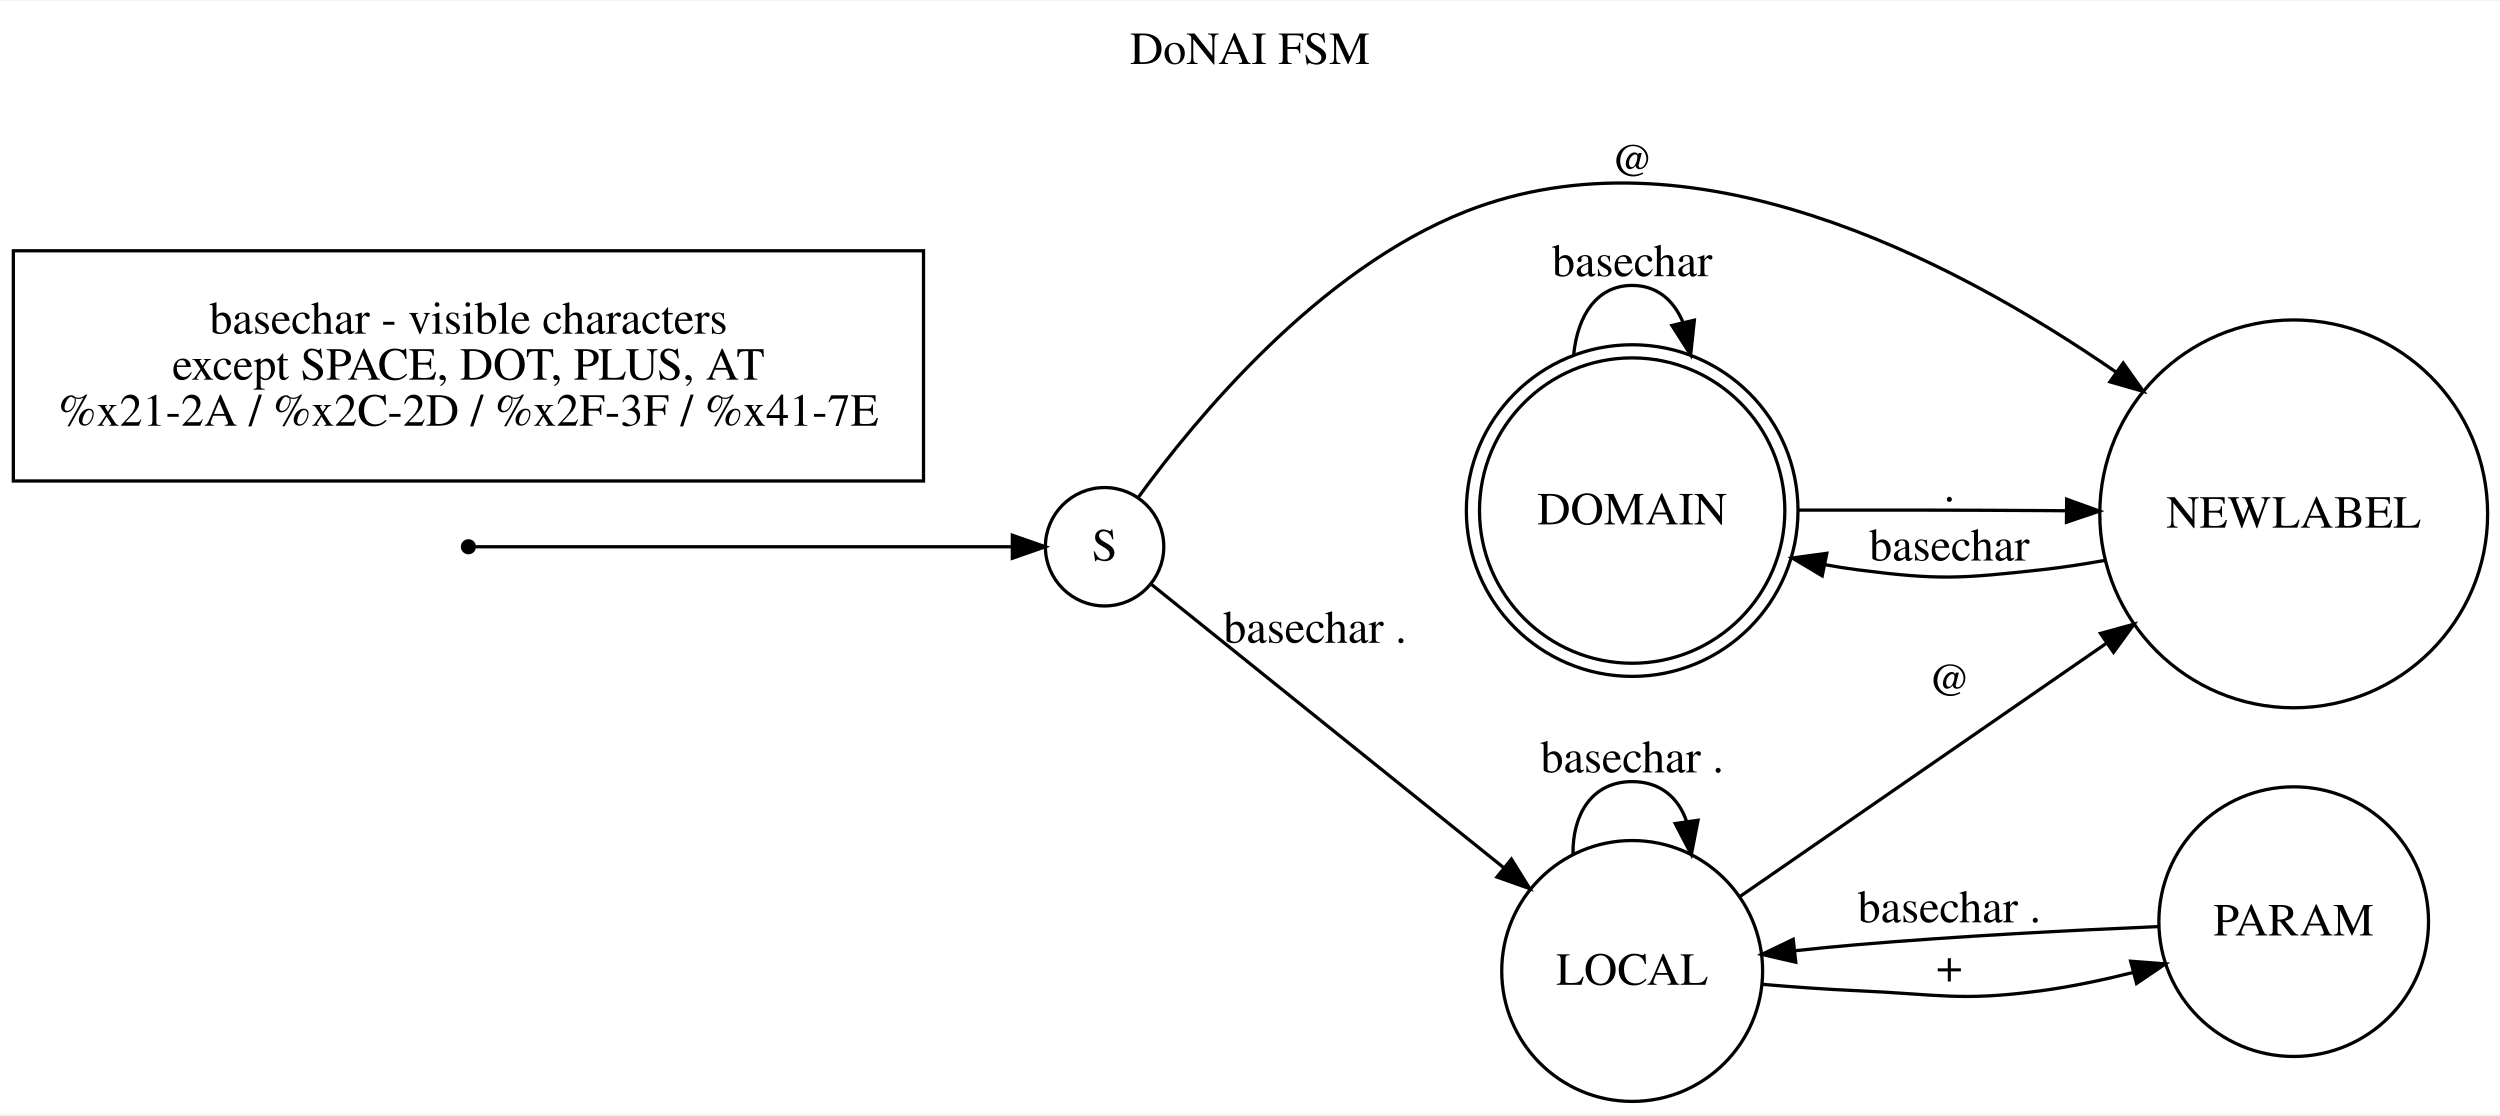
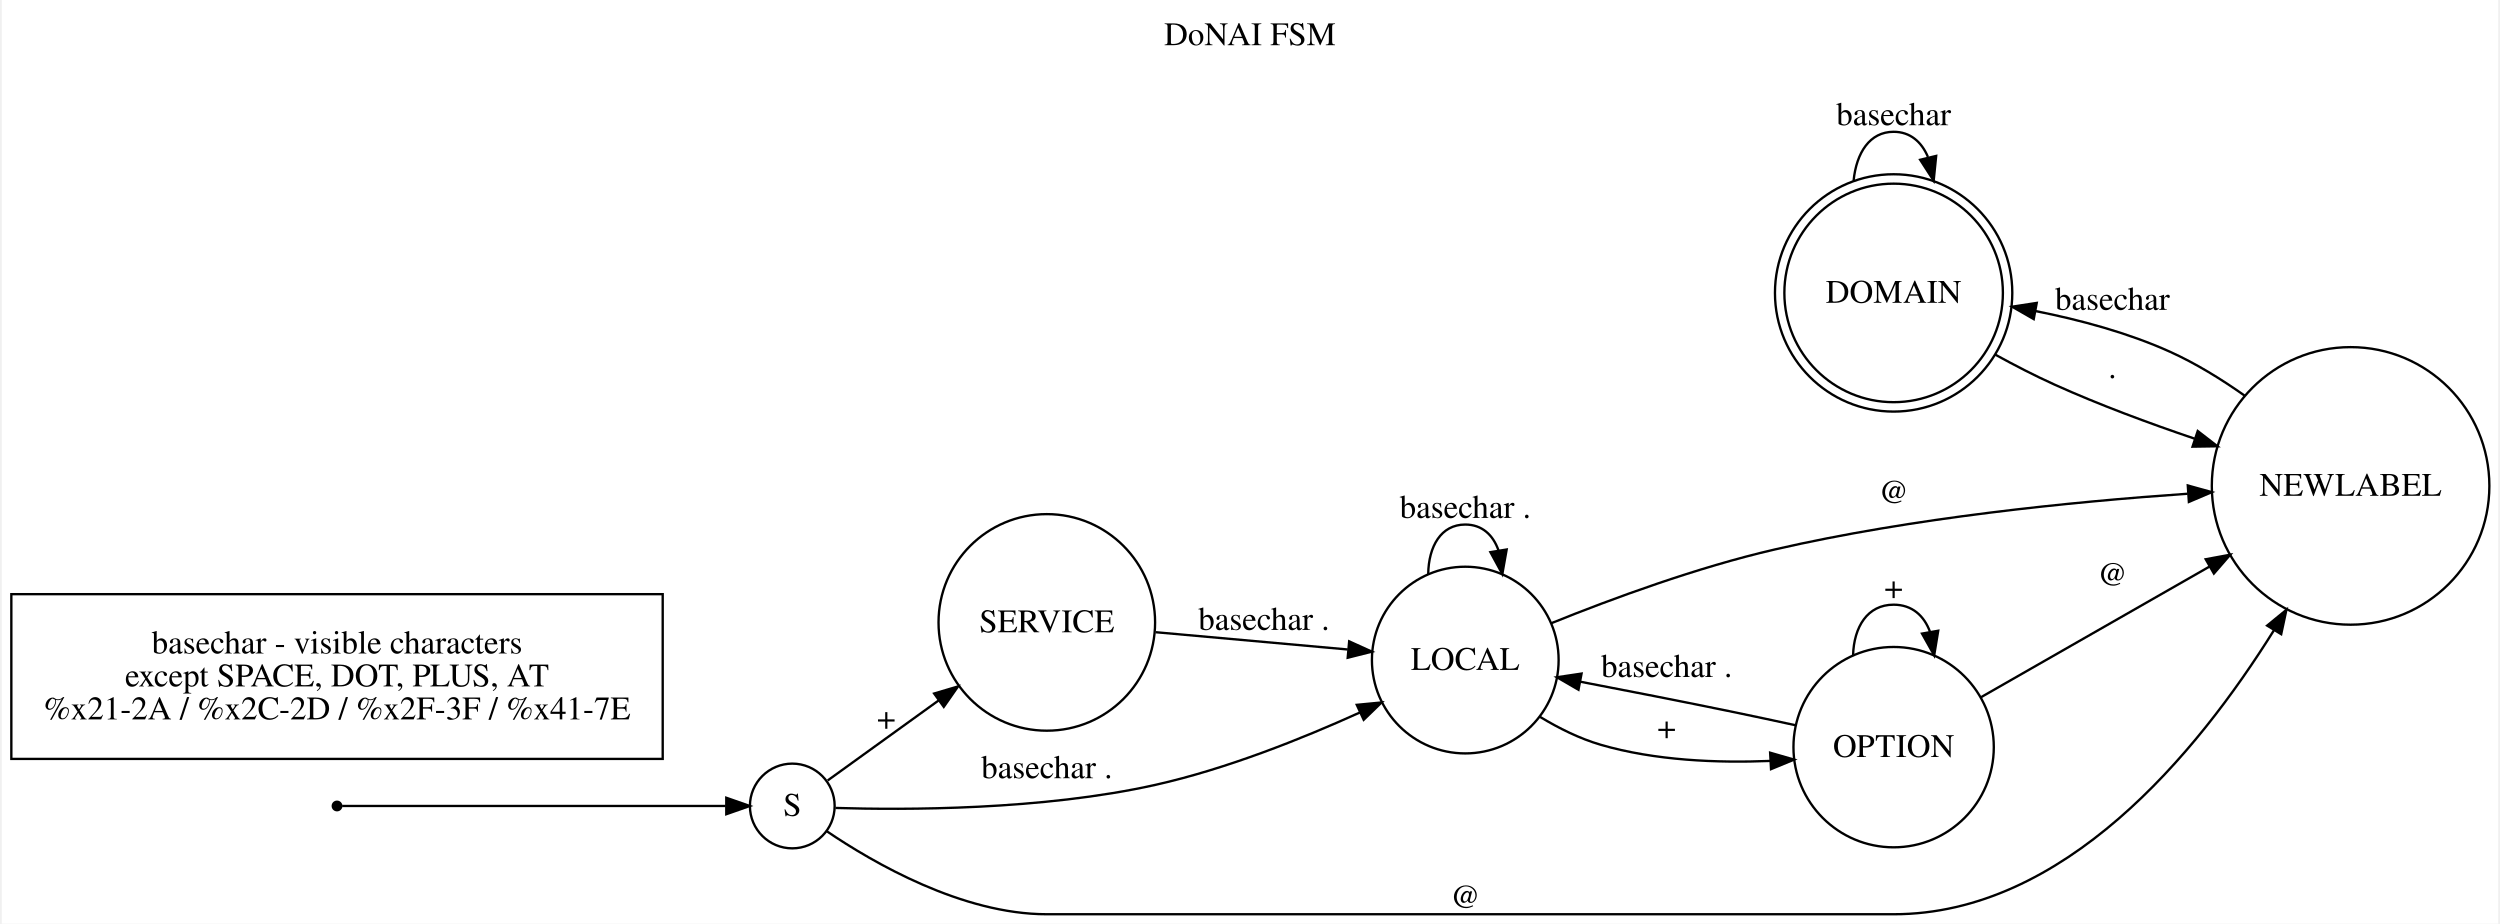
- <svg xmlns="http://www.w3.org/2000/svg" width="760pt" height="339pt" viewBox="0.00 0.00 760.20 338.58">
-   <g id="graph0" class="graph" transform="scale(1 1) rotate(0) translate(4 334.5822)">
-     <polygon fill="#ffffff" stroke="transparent" points="-4,4 -4,-334.582 756.202,-334.582 756.202,4 -4,4" />
-     <text text-anchor="middle" x="376.101" y="-315.382" font-family="Times,serif" font-size="14.00" fill="#000000">DoNAI FSM</text>
+ <svg xmlns="http://www.w3.org/2000/svg" width="1061pt" height="392pt" viewBox="0.00 0.00 1060.73 392.46">
+   <g id="graph0" class="graph" transform="scale(1 1) rotate(0) translate(4 388.4609)">
+     <polygon fill="#ffffff" stroke="transparent" points="-4,4 -4,-388.461 1056.735,-388.461 1056.735,4 -4,4" />
+     <text text-anchor="middle" x="526.367" y="-369.261" font-family="Times,serif" font-size="14.00" fill="#000000">DoNAI FSM</text>
    <g id="node1" class="node">
-       <ellipse fill="none" stroke="#000000" cx="492.31" cy="-179.582" rx="46.425" ry="46.425" />
-       <ellipse fill="none" stroke="#000000" cx="492.31" cy="-179.582" rx="50.422" ry="50.422" />
-       <text text-anchor="middle" x="492.31" y="-175.382" font-family="Times,serif" font-size="14.00" fill="#000000">DOMAIN</text>
+       <ellipse fill="none" stroke="#000000" cx="799.842" cy="-264" rx="46.425" ry="46.425" />
+       <ellipse fill="none" stroke="#000000" cx="799.842" cy="-264" rx="50.422" ry="50.422" />
+       <text text-anchor="middle" x="799.842" y="-259.8" font-family="Times,serif" font-size="14.00" fill="#000000">DOMAIN</text>
+     </g>
+     <g id="edge14" class="edge">
+       <path fill="none" stroke="#000000" d="M782.829,-311.671C784.019,-323.568 789.69,-332.461 799.842,-332.461 806.822,-332.461 811.684,-328.258 814.427,-321.765" />
+       <polygon fill="#000000" stroke="#000000" points="817.919,-322.212 816.856,-311.671 811.114,-320.575 817.919,-322.212" />
+       <text text-anchor="middle" x="799.842" y="-335.261" font-family="Times,serif" font-size="14.00" fill="#000000">basechar</text>
+     </g>
+     <g id="node5" class="node">
+       <ellipse fill="none" stroke="#000000" cx="994.002" cy="-182" rx="58.967" ry="58.967" />
+       <text text-anchor="middle" x="994.002" y="-177.8" font-family="Times,serif" font-size="14.00" fill="#000000">NEWLABEL</text>
+     </g>
+     <g id="edge12" class="edge">
+       <path fill="none" stroke="#000000" d="M843.029,-237.777C851.278,-233.235 859.949,-228.768 868.303,-225 887.189,-216.482 908.296,-208.648 927.742,-202.066" />
+       <polygon fill="#000000" stroke="#000000" points="929.053,-205.318 937.437,-198.84 926.843,-198.676 929.053,-205.318" />
+       <text text-anchor="middle" x="892.786" y="-227.8" font-family="Times,serif" font-size="14.00" fill="#000000">.</text>
+     </g>
+     <g id="node2" class="node">
+       <ellipse fill="#000000" stroke="#000000" cx="138.441" cy="-46" rx="1.8" ry="1.8" />
+     </g>
+     <g id="node3" class="node">
+       <ellipse fill="none" stroke="#000000" cx="331.883" cy="-46" rx="18" ry="18" />
+       <text text-anchor="middle" x="331.883" y="-41.8" font-family="Times,serif" font-size="14.00" fill="#000000">S</text>
+     </g>
+     <g id="edge1" class="edge">
+       <path fill="none" stroke="#000000" d="M140.614,-46C156.397,-46 254.231,-46 303.538,-46" />
+       <polygon fill="#000000" stroke="#000000" points="303.836,-49.5 313.836,-46 303.836,-42.5 303.836,-49.5" />
+     </g>
+     <g id="node4" class="node">
+       <ellipse fill="none" stroke="#000000" cx="617.833" cy="-108" rx="39.664" ry="39.664" />
+       <text text-anchor="middle" x="617.833" y="-103.8" font-family="Times,serif" font-size="14.00" fill="#000000">LOCAL</text>
+     </g>
+     <g id="edge2" class="edge">
+       <path fill="none" stroke="#000000" d="M350.213,-45.17C379.403,-44.269 438.076,-44.188 486.286,-55 516.217,-61.712 548.171,-74.444 573.09,-85.746" />
+       <polygon fill="#000000" stroke="#000000" points="571.731,-88.974 582.277,-89.992 574.668,-82.62 571.731,-88.974" />
+       <text text-anchor="middle" x="440.032" y="-57.8" font-family="Times,serif" font-size="14.00" fill="#000000">basechar .</text>
+     </g>
+     <g id="edge3" class="edge">
+       <path fill="none" stroke="#000000" d="M346.446,-35.331C366.471,-21.742 404.121,0 440.032,0 440.032,0 440.032,0 799.842,0 872.056,0 928.466,-67.843 961.451,-120.686" />
+       <polygon fill="#000000" stroke="#000000" points="958.545,-122.644 966.741,-129.358 964.521,-118.998 958.545,-122.644" />
+       <text text-anchor="middle" x="617.833" y="-2.8" font-family="Times,serif" font-size="14.00" fill="#000000">@</text>
+     </g>
+     <g id="node6" class="node">
+       <ellipse fill="none" stroke="#000000" cx="440.032" cy="-124" rx="46.009" ry="46.009" />
+       <text text-anchor="middle" x="440.032" y="-119.8" font-family="Times,serif" font-size="14.00" fill="#000000">SERVICE</text>
+     </g>
+     <g id="edge4" class="edge">
+       <path fill="none" stroke="#000000" d="M346.921,-56.846C359.19,-65.695 377.202,-78.686 394.122,-90.889" />
+       <polygon fill="#000000" stroke="#000000" points="392.153,-93.784 402.311,-96.795 396.248,-88.106 392.153,-93.784" />
+       <text text-anchor="middle" x="371.831" y="-78.8" font-family="Times,serif" font-size="14.00" fill="#000000">+</text>
+     </g>
+     <g id="edge5" class="edge">
+       <path fill="none" stroke="#000000" d="M602.087,-144.549C602.249,-156.283 607.498,-165.582 617.833,-165.582 624.939,-165.582 629.641,-161.187 631.938,-154.627" />
+       <polygon fill="#000000" stroke="#000000" points="635.426,-154.982 633.58,-144.549 628.517,-153.856 635.426,-154.982" />
+       <text text-anchor="middle" x="617.833" y="-168.382" font-family="Times,serif" font-size="14.00" fill="#000000">basechar .</text>
    </g>
    <g id="edge10" class="edge">
-       <path fill="none" stroke="#000000" d="M474.525,-226.937C475.694,-238.992 481.622,-248.043 492.31,-248.043 499.824,-248.043 504.986,-243.569 507.795,-236.721" />
-       <polygon fill="#000000" stroke="#000000" points="511.214,-237.472 510.094,-226.937 504.399,-235.871 511.214,-237.472" />
-       <text text-anchor="middle" x="492.31" y="-250.843" font-family="Times,serif" font-size="14.00" fill="#000000">basechar</text>
+       <path fill="none" stroke="#000000" d="M654.285,-123.621C680.314,-134.128 716.414,-147.401 749.381,-155 807.687,-168.439 875.403,-175.255 924.787,-178.672" />
+       <polygon fill="#000000" stroke="#000000" points="924.827,-182.182 935.037,-179.35 925.29,-175.197 924.827,-182.182" />
+       <text text-anchor="middle" x="799.842" y="-174.8" font-family="Times,serif" font-size="14.00" fill="#000000">@</text>
    </g>
-     <g id="node5" class="node">
-       <ellipse fill="none" stroke="#000000" cx="693.469" cy="-178.582" rx="58.967" ry="58.967" />
-       <text text-anchor="middle" x="693.469" y="-174.382" font-family="Times,serif" font-size="14.00" fill="#000000">NEWLABEL</text>
+     <g id="node7" class="node">
+       <ellipse fill="none" stroke="#000000" cx="799.842" cy="-71" rx="42.563" ry="42.563" />
+       <text text-anchor="middle" x="799.842" y="-66.8" font-family="Times,serif" font-size="14.00" fill="#000000">OPTION</text>
+     </g>
+     <g id="edge6" class="edge">
+       <path fill="none" stroke="#000000" d="M649.525,-83.904C657.566,-79.029 666.473,-74.604 675.416,-72 698.438,-65.295 724.888,-64.217 747.466,-65.146" />
+       <polygon fill="#000000" stroke="#000000" points="747.363,-68.646 757.54,-65.701 747.748,-61.656 747.363,-68.646" />
+       <text text-anchor="middle" x="703.399" y="-74.8" font-family="Times,serif" font-size="14.00" fill="#000000">+</text>
+     </g>
+     <g id="edge13" class="edge">
+       <path fill="none" stroke="#000000" d="M948.939,-220.386C938.991,-227.42 928.158,-234.081 917.269,-239 899.477,-247.038 878.985,-252.541 860.15,-256.288" />
+       <polygon fill="#000000" stroke="#000000" points="859.372,-252.872 850.181,-258.142 860.652,-259.754 859.372,-252.872" />
+       <text text-anchor="middle" x="892.786" y="-256.8" font-family="Times,serif" font-size="14.00" fill="#000000">basechar</text>
+     </g>
+     <g id="edge11" class="edge">
+       <path fill="none" stroke="#000000" d="M486.283,-119.838C511.333,-117.584 542.305,-114.797 567.902,-112.493" />
+       <polygon fill="#000000" stroke="#000000" points="568.501,-115.954 578.147,-111.571 567.873,-108.982 568.501,-115.954" />
+       <text text-anchor="middle" x="532.269" y="-120.8" font-family="Times,serif" font-size="14.00" fill="#000000">basechar .</text>
+     </g>
+     <g id="edge9" class="edge">
+       <path fill="none" stroke="#000000" d="M758.243,-80.284C749.385,-82.213 740.081,-84.205 731.381,-86 710.184,-90.375 686.707,-94.966 666.628,-98.816" />
+       <polygon fill="#000000" stroke="#000000" points="665.935,-95.385 656.769,-100.699 667.248,-102.26 665.935,-95.385" />
+       <text text-anchor="middle" x="703.399" y="-100.8" font-family="Times,serif" font-size="14.00" fill="#000000">basechar .</text>
    </g>
    <g id="edge8" class="edge">
-       <path fill="none" stroke="#000000" d="M542.861,-179.731C565.463,-179.76 592.435,-179.74 616.736,-179.582 619.242,-179.566 621.795,-179.547 624.373,-179.525" />
-       <polygon fill="#000000" stroke="#000000" points="624.435,-183.024 634.401,-179.429 624.368,-176.025 624.435,-183.024" />
-       <text text-anchor="middle" x="588.753" y="-182.382" font-family="Times,serif" font-size="14.00" fill="#000000">.</text>
-     </g>
-     <g id="node2" class="node">
-       <ellipse fill="#000000" stroke="#000000" cx="138.441" cy="-168.582" rx="1.8" ry="1.8" />
-     </g>
-     <g id="node3" class="node">
-       <ellipse fill="none" stroke="#000000" cx="331.883" cy="-168.582" rx="18" ry="18" />
-       <text text-anchor="middle" x="331.883" y="-164.382" font-family="Times,serif" font-size="14.00" fill="#000000">S</text>
-     </g>
-     <g id="edge1" class="edge">
-       <path fill="none" stroke="#000000" d="M140.614,-168.582C156.397,-168.582 254.231,-168.582 303.538,-168.582" />
-       <polygon fill="#000000" stroke="#000000" points="303.836,-172.082 313.836,-168.582 303.836,-165.082 303.836,-172.082" />
-     </g>
-     <g id="node4" class="node">
-       <ellipse fill="none" stroke="#000000" cx="492.31" cy="-39.582" rx="39.664" ry="39.664" />
-       <text text-anchor="middle" x="492.31" y="-35.382" font-family="Times,serif" font-size="14.00" fill="#000000">LOCAL</text>
-     </g>
-     <g id="edge2" class="edge">
-       <path fill="none" stroke="#000000" d="M346.12,-157.134C369.902,-138.011 418.512,-98.923 453.146,-71.074" />
-       <polygon fill="#000000" stroke="#000000" points="455.586,-73.603 461.186,-64.609 451.2,-68.148 455.586,-73.603" />
-       <text text-anchor="middle" x="395.866" y="-139.382" font-family="Times,serif" font-size="14.00" fill="#000000">basechar .</text>
-     </g>
-     <g id="edge3" class="edge">
-       <path fill="none" stroke="#000000" d="M342.218,-183.707C359.546,-207.554 397.004,-252.986 441.849,-270.582 509.524,-297.136 588.356,-256.972 639.496,-221.659" />
-       <polygon fill="#000000" stroke="#000000" points="641.619,-224.444 647.772,-215.819 637.584,-218.725 641.619,-224.444" />
-       <text text-anchor="middle" x="492.31" y="-281.382" font-family="Times,serif" font-size="14.00" fill="#000000">@</text>
-     </g>
-     <g id="edge4" class="edge">
-       <path fill="none" stroke="#000000" d="M474.314,-75.007C474.123,-87.265 480.122,-97.164 492.31,-97.164 500.879,-97.164 506.389,-92.27 508.838,-85.103" />
-       <polygon fill="#000000" stroke="#000000" points="512.331,-85.406 510.305,-75.007 505.404,-84.4 512.331,-85.406" />
-       <text text-anchor="middle" x="492.31" y="-99.964" font-family="Times,serif" font-size="14.00" fill="#000000">basechar .</text>
+       <path fill="none" stroke="#000000" d="M836.819,-92.139C864.275,-107.836 902.306,-129.578 934.081,-147.743" />
+       <polygon fill="#000000" stroke="#000000" points="932.444,-150.839 942.863,-152.764 935.919,-144.762 932.444,-150.839" />
+       <text text-anchor="middle" x="892.786" y="-139.8" font-family="Times,serif" font-size="14.00" fill="#000000">@</text>
    </g>
    <g id="edge7" class="edge">
-       <path fill="none" stroke="#000000" d="M525.077,-62.224C555.173,-83.02 600.431,-114.293 636.45,-139.182" />
-       <polygon fill="#000000" stroke="#000000" points="634.706,-142.231 644.922,-145.037 638.685,-136.472 634.706,-142.231" />
-       <text text-anchor="middle" x="588.753" y="-123.382" font-family="Times,serif" font-size="14.00" fill="#000000">@</text>
+       <path fill="none" stroke="#000000" d="M782.609,-110.007C782.957,-122.064 788.702,-131.531 799.842,-131.531 807.676,-131.531 812.841,-126.851 815.339,-119.88" />
+       <polygon fill="#000000" stroke="#000000" points="818.79,-120.462 817.076,-110.007 811.896,-119.249 818.79,-120.462" />
+       <text text-anchor="middle" x="799.842" y="-134.331" font-family="Times,serif" font-size="14.00" fill="#000000">+</text>
    </g>
-     <g id="node6" class="node">
-       <ellipse fill="none" stroke="#000000" cx="693.469" cy="-54.582" rx="40.998" ry="40.998" />
-       <text text-anchor="middle" x="693.469" y="-50.382" font-family="Times,serif" font-size="14.00" fill="#000000">PARAM</text>
-     </g>
-     <g id="edge5" class="edge">
-       <path fill="none" stroke="#000000" d="M531.731,-35.534C541.23,-34.723 551.354,-33.994 560.77,-33.582 585.62,-32.495 592.084,-30.27 616.736,-33.582 625.884,-34.811 635.485,-36.83 644.679,-39.142" />
-       <polygon fill="#000000" stroke="#000000" points="643.891,-42.554 654.455,-41.742 645.691,-35.789 643.891,-42.554" />
-       <text text-anchor="middle" x="588.753" y="-36.382" font-family="Times,serif" font-size="14.00" fill="#000000">+</text>
-     </g>
-     <g id="edge9" class="edge">
-       <path fill="none" stroke="#000000" d="M636.293,-164.486C629.732,-163.294 623.111,-162.28 616.736,-161.582 592.01,-158.876 585.439,-158.393 560.77,-161.582 557.541,-162 554.246,-162.524 550.934,-163.127" />
-       <polygon fill="#000000" stroke="#000000" points="550.096,-159.726 540.997,-165.152 551.494,-166.585 550.096,-159.726" />
-       <text text-anchor="middle" x="588.753" y="-164.382" font-family="Times,serif" font-size="14.00" fill="#000000">basechar</text>
-     </g>
-     <g id="edge6" class="edge">
-       <path fill="none" stroke="#000000" d="M652.475,-53.093C626.227,-51.974 591.459,-50.182 560.77,-47.582 554.589,-47.059 548.103,-46.419 541.69,-45.732" />
-       <polygon fill="#000000" stroke="#000000" points="542.052,-42.25 531.726,-44.622 541.278,-49.207 542.052,-42.25" />
-       <text text-anchor="middle" x="588.753" y="-54.382" font-family="Times,serif" font-size="14.00" fill="#000000">basechar .</text>
-     </g>
-     <g id="node7" class="node">
-       <polygon fill="none" stroke="#000000" points="276.824,-258.582 .059,-258.582 .059,-188.582 276.824,-188.582 276.824,-258.582" />
-       <text text-anchor="middle" x="138.441" y="-233.382" font-family="Times,serif" font-size="14.00" fill="#000000">basechar - visible characters</text>
-       <text text-anchor="middle" x="138.441" y="-219.382" font-family="Times,serif" font-size="14.00" fill="#000000">except SPACE, DOT, PLUS, AT </text>
-       <text text-anchor="middle" x="138.441" y="-205.382" font-family="Times,serif" font-size="14.00" fill="#000000">%x21-2A / %x2C-2D / %x2F-3F / %x41-7E</text>
+     <g id="node8" class="node">
+       <polygon fill="none" stroke="#000000" points="276.824,-136 .059,-136 .059,-66 276.824,-66 276.824,-136" />
+       <text text-anchor="middle" x="138.441" y="-110.8" font-family="Times,serif" font-size="14.00" fill="#000000">basechar - visible characters</text>
+       <text text-anchor="middle" x="138.441" y="-96.8" font-family="Times,serif" font-size="14.00" fill="#000000">except SPACE, DOT, PLUS, AT </text>
+       <text text-anchor="middle" x="138.441" y="-82.8" font-family="Times,serif" font-size="14.00" fill="#000000">%x21-2A / %x2C-2D / %x2F-3F / %x41-7E</text>
    </g>
  </g>
</svg>
